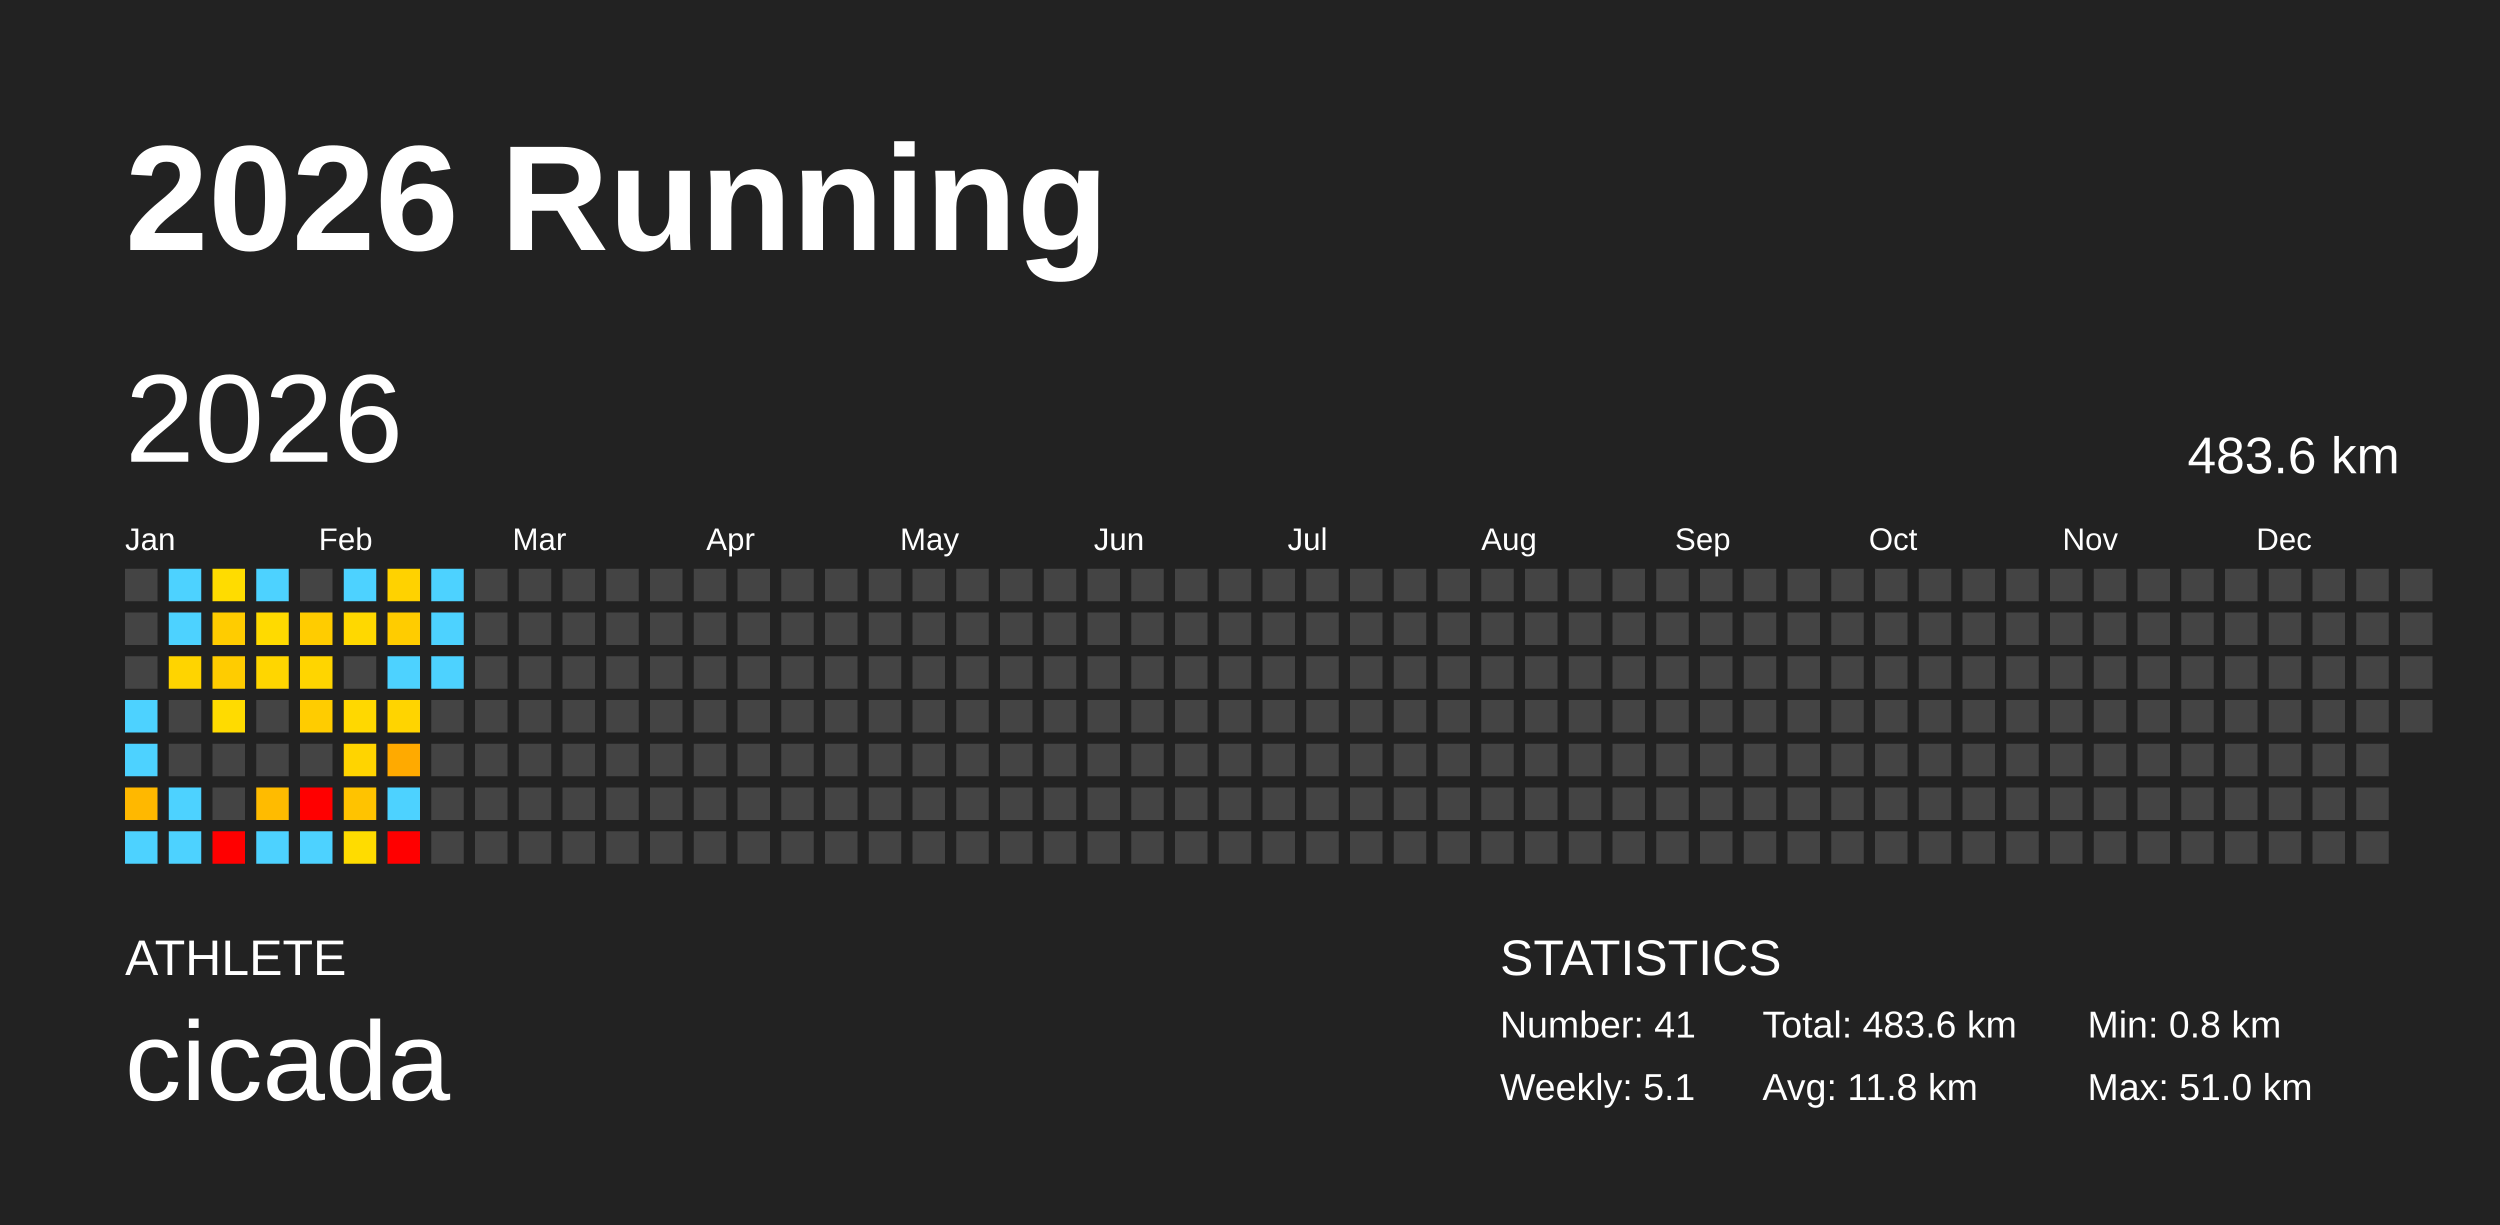
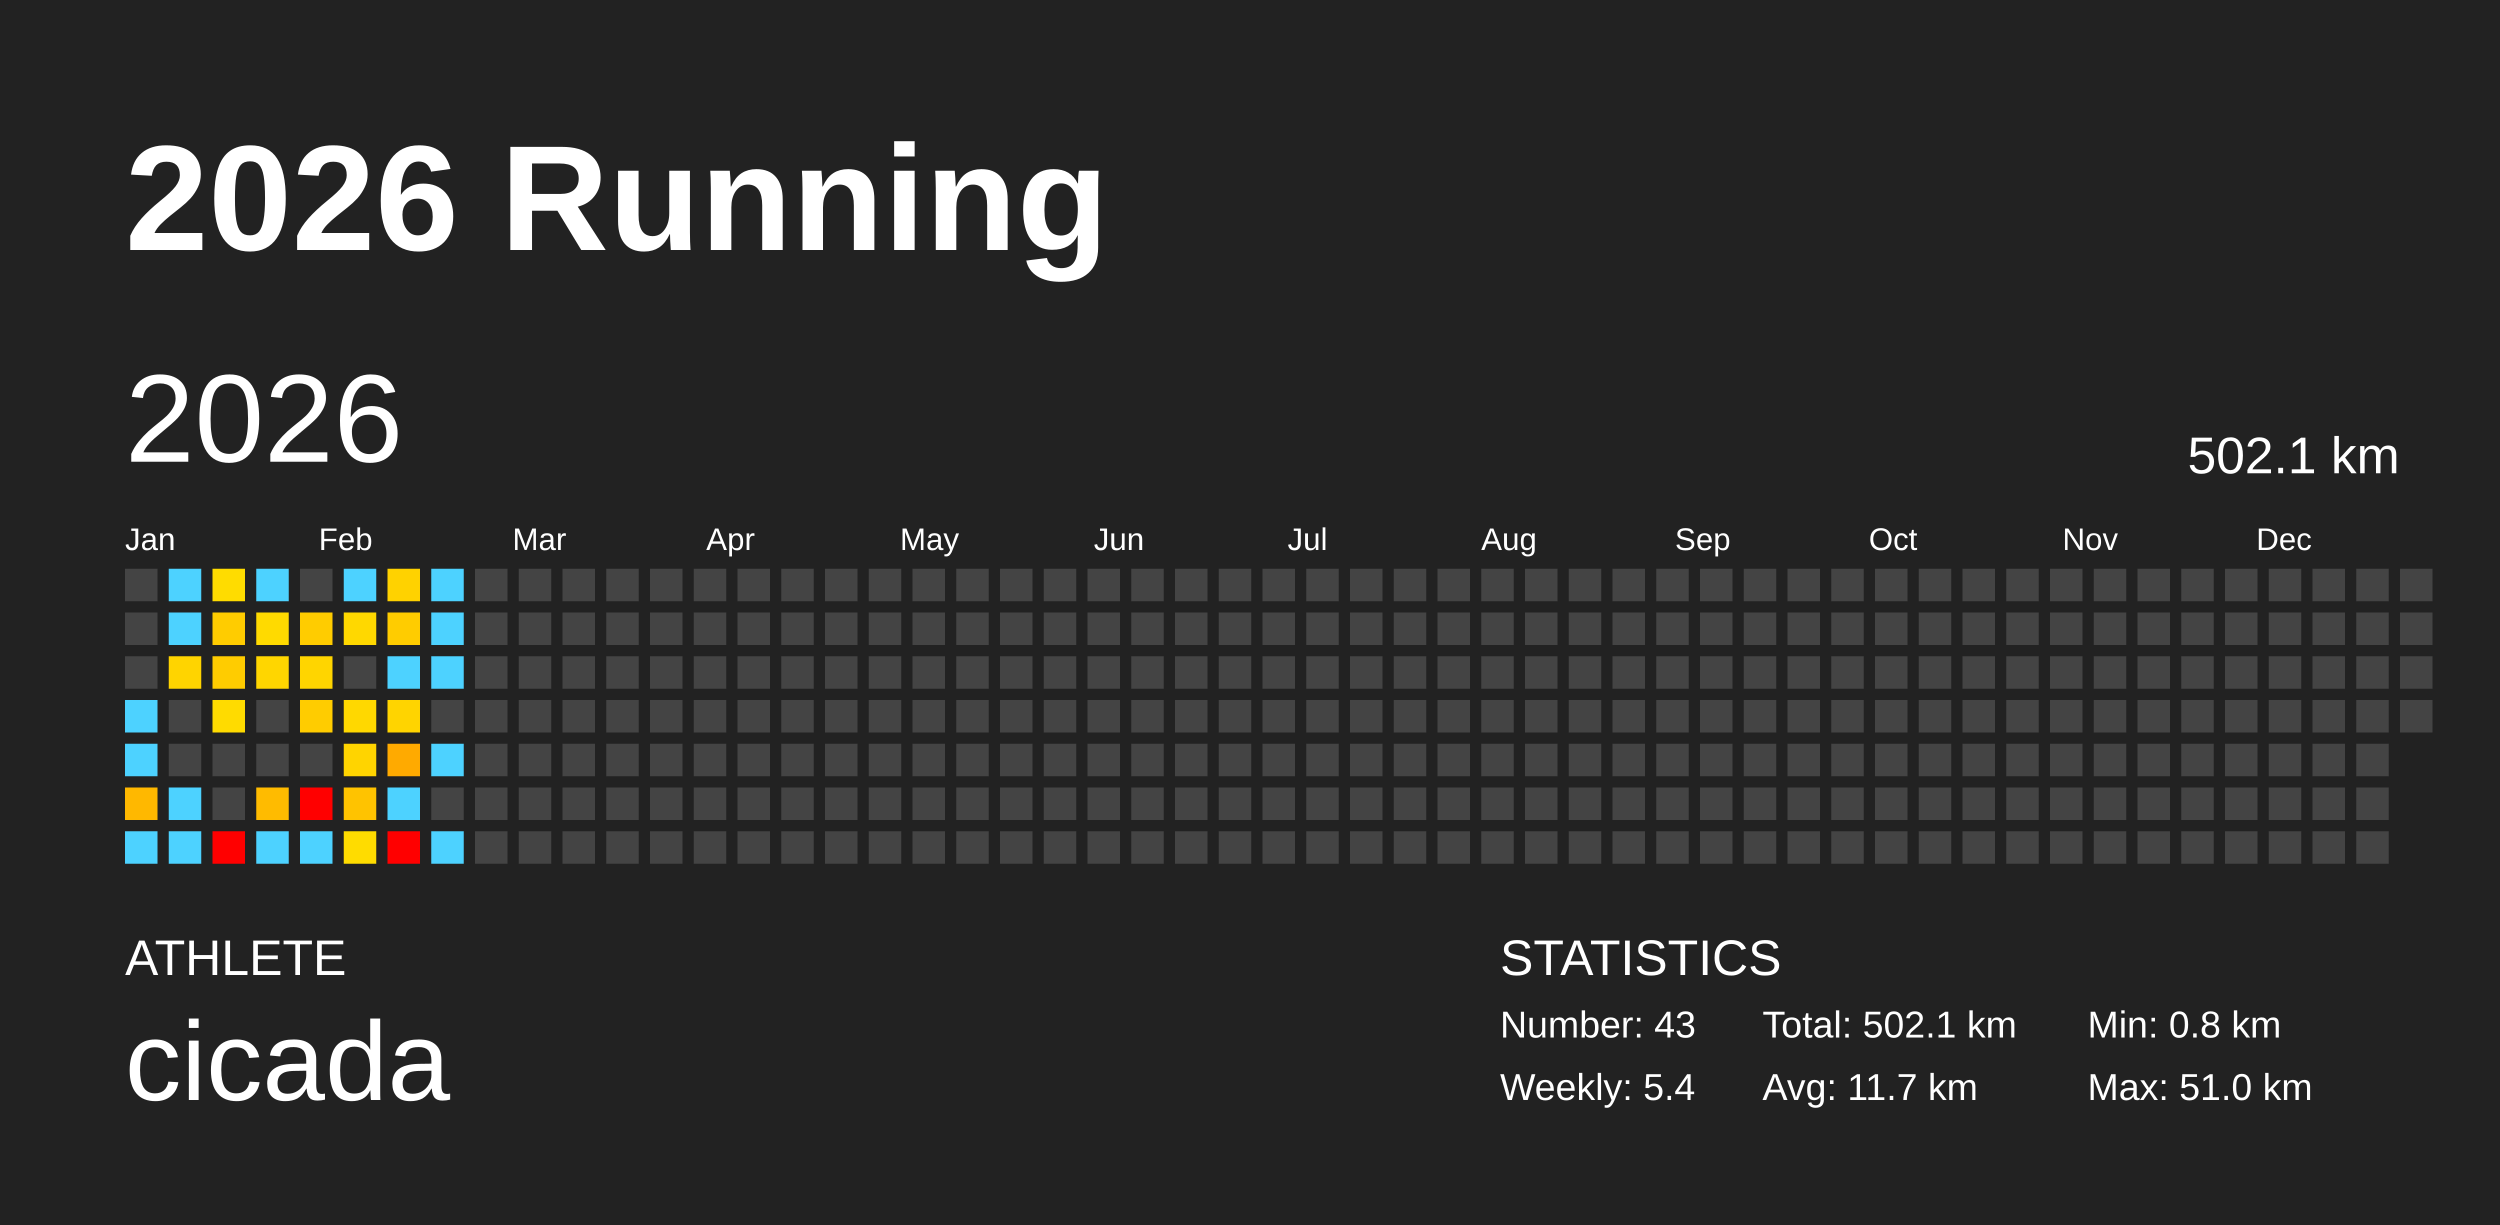
<svg xmlns="http://www.w3.org/2000/svg" baseProfile="full" height="98mm" version="1.1" viewBox="0,0,200,98" width="200mm">
  <defs />
  <rect fill="#222222" height="98" width="200" x="0" y="0" />
  <text fill="#FFFFFF" style="font-size:12px; font-family:Arial; font-weight:bold;" x="10" y="20">2026 Running</text>
  <text fill="#FFFFFF" style="font-size:4px; font-family:Arial" x="10" y="78">ATHLETE</text>
  <text fill="#FFFFFF" style="font-size:9px; font-family:Arial" x="10" y="88">cicada</text>
  <text fill="#FFFFFF" style="font-size:4px; font-family:Arial" x="120" y="78">STATISTICS</text>
-   <text fill="#FFFFFF" style="font-size:3px; font-family:Arial" x="120" y="83">Number: 41</text>
-   <text fill="#FFFFFF" style="font-size:3px; font-family:Arial" x="120" y="88">Weekly: 5.1</text>
-   <text fill="#FFFFFF" style="font-size:3px; font-family:Arial" x="141" y="83">Total: 483.6 km</text>
-   <text fill="#FFFFFF" style="font-size:3px; font-family:Arial" x="141" y="88">Avg: 11.8 km</text>
+   <text fill="#FFFFFF" style="font-size:3px; font-family:Arial" x="120" y="83">Number: 43</text>
+   <text fill="#FFFFFF" style="font-size:3px; font-family:Arial" x="120" y="88">Weekly: 5.4</text>
+   <text fill="#FFFFFF" style="font-size:3px; font-family:Arial" x="141" y="83">Total: 502.1 km</text>
+   <text fill="#FFFFFF" style="font-size:3px; font-family:Arial" x="141" y="88">Avg: 11.7 km</text>
  <text fill="#FFFFFF" style="font-size:3px; font-family:Arial" x="167" y="83">Min: 0.8 km</text>
  <text fill="#FFFFFF" style="font-size:3px; font-family:Arial" x="167" y="88">Max: 51.0 km</text>
  <text dominant-baseline="hanging" fill="#FFFFFF" style="font-size:10.0px; font-family:Arial;" x="10" y="30">2026</text>
-   <text dominant-baseline="hanging" fill="#FFFFFF" style="font-size:4.125px; font-family:Arial;" x="175" y="35">483.6 km</text>
+   <text dominant-baseline="hanging" fill="#FFFFFF" style="font-size:4.125px; font-family:Arial;" x="175" y="35">502.1 km</text>
  <text fill="#FFFFFF" style="font-size:2.5px; font-family:Arial" x="10.0" y="44">Jan</text>
  <text fill="#FFFFFF" style="font-size:2.5px; font-family:Arial" x="25.5" y="44">Feb</text>
  <text fill="#FFFFFF" style="font-size:2.5px; font-family:Arial" x="41.0" y="44">Mar</text>
  <text fill="#FFFFFF" style="font-size:2.5px; font-family:Arial" x="56.5" y="44">Apr</text>
  <text fill="#FFFFFF" style="font-size:2.5px; font-family:Arial" x="72.0" y="44">May</text>
  <text fill="#FFFFFF" style="font-size:2.5px; font-family:Arial" x="87.5" y="44">Jun</text>
  <text fill="#FFFFFF" style="font-size:2.5px; font-family:Arial" x="103.0" y="44">Jul</text>
  <text fill="#FFFFFF" style="font-size:2.5px; font-family:Arial" x="118.5" y="44">Aug</text>
  <text fill="#FFFFFF" style="font-size:2.5px; font-family:Arial" x="134.0" y="44">Sep</text>
  <text fill="#FFFFFF" style="font-size:2.5px; font-family:Arial" x="149.5" y="44">Oct</text>
  <text fill="#FFFFFF" style="font-size:2.5px; font-family:Arial" x="165.0" y="44">Nov</text>
  <text fill="#FFFFFF" style="font-size:2.5px; font-family:Arial" x="180.5" y="44">Dec</text>
  <rect fill="#444444" height="2.6" width="2.6" x="10.0" y="45.5" />
  <rect fill="#444444" height="2.6" width="2.6" x="10.0" y="49.0" />
  <rect fill="#444444" height="2.6" width="2.6" x="10.0" y="52.5" />
  <rect fill="#4dd2ff" height="2.6" width="2.6" x="10.0" y="56.0" />
  <rect fill="#4dd2ff" height="2.6" width="2.6" x="10.0" y="59.5" />
  <rect fill="#ffb800" height="2.6" width="2.6" x="10.0" y="63.0" />
  <rect fill="#4dd2ff" height="2.6" width="2.6" x="10.0" y="66.5" />
  <rect fill="#4dd2ff" height="2.6" width="2.6" x="13.5" y="45.5" />
  <rect fill="#4dd2ff" height="2.6" width="2.6" x="13.5" y="49.0" />
  <rect fill="#ffd400" height="2.6" width="2.6" x="13.5" y="52.5" />
  <rect fill="#444444" height="2.6" width="2.6" x="13.5" y="56.0" />
  <rect fill="#444444" height="2.6" width="2.6" x="13.5" y="59.5" />
  <rect fill="#4dd2ff" height="2.6" width="2.6" x="13.5" y="63.0" />
  <rect fill="#4dd2ff" height="2.6" width="2.6" x="13.5" y="66.5" />
  <rect fill="#ffdc00" height="2.6" width="2.6" x="17.0" y="45.5" />
  <rect fill="#ffcc00" height="2.6" width="2.6" x="17.0" y="49.0" />
  <rect fill="#ffcc00" height="2.6" width="2.6" x="17.0" y="52.5" />
  <rect fill="#ffdb00" height="2.6" width="2.6" x="17.0" y="56.0" />
  <rect fill="#444444" height="2.6" width="2.6" x="17.0" y="59.5" />
  <rect fill="#444444" height="2.6" width="2.6" x="17.0" y="63.0" />
  <rect fill="red" height="2.6" width="2.6" x="17.0" y="66.5" />
  <rect fill="#4dd2ff" height="2.6" width="2.6" x="20.5" y="45.5" />
  <rect fill="#ffda00" height="2.6" width="2.6" x="20.5" y="49.0" />
  <rect fill="#ffd600" height="2.6" width="2.6" x="20.5" y="52.5" />
  <rect fill="#444444" height="2.6" width="2.6" x="20.5" y="56.0" />
  <rect fill="#444444" height="2.6" width="2.6" x="20.5" y="59.5" />
  <rect fill="#ffbb00" height="2.6" width="2.6" x="20.5" y="63.0" />
  <rect fill="#4dd2ff" height="2.6" width="2.6" x="20.5" y="66.5" />
  <rect fill="#444444" height="2.6" width="2.6" x="24.0" y="45.5" />
  <rect fill="#ffcc00" height="2.6" width="2.6" x="24.0" y="49.0" />
  <rect fill="#ffd500" height="2.6" width="2.6" x="24.0" y="52.5" />
  <rect fill="#ffcc00" height="2.6" width="2.6" x="24.0" y="56.0" />
  <rect fill="#444444" height="2.6" width="2.6" x="24.0" y="59.5" />
  <rect fill="red" height="2.6" width="2.6" x="24.0" y="63.0" />
  <rect fill="#4dd2ff" height="2.6" width="2.6" x="24.0" y="66.5" />
  <rect fill="#4dd2ff" height="2.6" width="2.6" x="27.5" y="45.5" />
  <rect fill="#ffd800" height="2.6" width="2.6" x="27.5" y="49.0" />
  <rect fill="#444444" height="2.6" width="2.6" x="27.5" y="52.5" />
  <rect fill="#ffd800" height="2.6" width="2.6" x="27.5" y="56.0" />
  <rect fill="#ffd400" height="2.6" width="2.6" x="27.5" y="59.5" />
  <rect fill="#ffc300" height="2.6" width="2.6" x="27.5" y="63.0" />
  <rect fill="#ffdc00" height="2.6" width="2.6" x="27.5" y="66.5" />
  <rect fill="#ffd200" height="2.6" width="2.6" x="31.0" y="45.5" />
  <rect fill="#ffcc00" height="2.6" width="2.6" x="31.0" y="49.0" />
  <rect fill="#4dd2ff" height="2.6" width="2.6" x="31.0" y="52.5" />
  <rect fill="#ffd400" height="2.6" width="2.6" x="31.0" y="56.0" />
  <rect fill="#ffaa00" height="2.6" width="2.6" x="31.0" y="59.5" />
  <rect fill="#4dd2ff" height="2.6" width="2.6" x="31.0" y="63.0" />
  <rect fill="red" height="2.6" width="2.6" x="31.0" y="66.5" />
  <rect fill="#4dd2ff" height="2.6" width="2.6" x="34.5" y="45.5" />
  <rect fill="#4dd2ff" height="2.6" width="2.6" x="34.5" y="49.0" />
  <rect fill="#4dd2ff" height="2.6" width="2.6" x="34.5" y="52.5" />
  <rect fill="#444444" height="2.6" width="2.6" x="34.5" y="56.0" />
-   <rect fill="#444444" height="2.6" width="2.6" x="34.5" y="59.5" />
+   <rect fill="#4dd2ff" height="2.6" width="2.6" x="34.5" y="59.5" />
  <rect fill="#444444" height="2.6" width="2.6" x="34.5" y="63.0" />
-   <rect fill="#444444" height="2.6" width="2.6" x="34.5" y="66.5" />
+   <rect fill="#4dd2ff" height="2.6" width="2.6" x="34.5" y="66.5" />
  <rect fill="#444444" height="2.6" width="2.6" x="38.0" y="45.5" />
  <rect fill="#444444" height="2.6" width="2.6" x="38.0" y="49.0" />
  <rect fill="#444444" height="2.6" width="2.6" x="38.0" y="52.5" />
  <rect fill="#444444" height="2.6" width="2.6" x="38.0" y="56.0" />
  <rect fill="#444444" height="2.6" width="2.6" x="38.0" y="59.5" />
  <rect fill="#444444" height="2.6" width="2.6" x="38.0" y="63.0" />
  <rect fill="#444444" height="2.6" width="2.6" x="38.0" y="66.5" />
  <rect fill="#444444" height="2.6" width="2.6" x="41.5" y="45.5" />
  <rect fill="#444444" height="2.6" width="2.6" x="41.5" y="49.0" />
  <rect fill="#444444" height="2.6" width="2.6" x="41.5" y="52.5" />
  <rect fill="#444444" height="2.6" width="2.6" x="41.5" y="56.0" />
  <rect fill="#444444" height="2.6" width="2.6" x="41.5" y="59.5" />
  <rect fill="#444444" height="2.6" width="2.6" x="41.5" y="63.0" />
  <rect fill="#444444" height="2.6" width="2.6" x="41.5" y="66.5" />
  <rect fill="#444444" height="2.6" width="2.6" x="45.0" y="45.5" />
  <rect fill="#444444" height="2.6" width="2.6" x="45.0" y="49.0" />
  <rect fill="#444444" height="2.6" width="2.6" x="45.0" y="52.5" />
  <rect fill="#444444" height="2.6" width="2.6" x="45.0" y="56.0" />
  <rect fill="#444444" height="2.6" width="2.6" x="45.0" y="59.5" />
  <rect fill="#444444" height="2.6" width="2.6" x="45.0" y="63.0" />
  <rect fill="#444444" height="2.6" width="2.6" x="45.0" y="66.5" />
  <rect fill="#444444" height="2.6" width="2.6" x="48.5" y="45.5" />
  <rect fill="#444444" height="2.6" width="2.6" x="48.5" y="49.0" />
  <rect fill="#444444" height="2.6" width="2.6" x="48.5" y="52.5" />
  <rect fill="#444444" height="2.6" width="2.6" x="48.5" y="56.0" />
  <rect fill="#444444" height="2.6" width="2.6" x="48.5" y="59.5" />
  <rect fill="#444444" height="2.6" width="2.6" x="48.5" y="63.0" />
  <rect fill="#444444" height="2.6" width="2.6" x="48.5" y="66.5" />
  <rect fill="#444444" height="2.6" width="2.6" x="52.0" y="45.5" />
  <rect fill="#444444" height="2.6" width="2.6" x="52.0" y="49.0" />
  <rect fill="#444444" height="2.6" width="2.6" x="52.0" y="52.5" />
  <rect fill="#444444" height="2.6" width="2.6" x="52.0" y="56.0" />
  <rect fill="#444444" height="2.6" width="2.6" x="52.0" y="59.5" />
  <rect fill="#444444" height="2.6" width="2.6" x="52.0" y="63.0" />
  <rect fill="#444444" height="2.6" width="2.6" x="52.0" y="66.5" />
  <rect fill="#444444" height="2.6" width="2.6" x="55.5" y="45.5" />
  <rect fill="#444444" height="2.6" width="2.6" x="55.5" y="49.0" />
  <rect fill="#444444" height="2.6" width="2.6" x="55.5" y="52.5" />
  <rect fill="#444444" height="2.6" width="2.6" x="55.5" y="56.0" />
  <rect fill="#444444" height="2.6" width="2.6" x="55.5" y="59.5" />
  <rect fill="#444444" height="2.6" width="2.6" x="55.5" y="63.0" />
  <rect fill="#444444" height="2.6" width="2.6" x="55.5" y="66.5" />
  <rect fill="#444444" height="2.6" width="2.6" x="59.0" y="45.5" />
  <rect fill="#444444" height="2.6" width="2.6" x="59.0" y="49.0" />
  <rect fill="#444444" height="2.6" width="2.6" x="59.0" y="52.5" />
  <rect fill="#444444" height="2.6" width="2.6" x="59.0" y="56.0" />
  <rect fill="#444444" height="2.6" width="2.6" x="59.0" y="59.5" />
  <rect fill="#444444" height="2.6" width="2.6" x="59.0" y="63.0" />
  <rect fill="#444444" height="2.6" width="2.6" x="59.0" y="66.5" />
  <rect fill="#444444" height="2.6" width="2.6" x="62.5" y="45.5" />
  <rect fill="#444444" height="2.6" width="2.6" x="62.5" y="49.0" />
  <rect fill="#444444" height="2.6" width="2.6" x="62.5" y="52.5" />
  <rect fill="#444444" height="2.6" width="2.6" x="62.5" y="56.0" />
  <rect fill="#444444" height="2.6" width="2.6" x="62.5" y="59.5" />
  <rect fill="#444444" height="2.6" width="2.6" x="62.5" y="63.0" />
  <rect fill="#444444" height="2.6" width="2.6" x="62.5" y="66.5" />
  <rect fill="#444444" height="2.6" width="2.6" x="66.0" y="45.5" />
  <rect fill="#444444" height="2.6" width="2.6" x="66.0" y="49.0" />
  <rect fill="#444444" height="2.6" width="2.6" x="66.0" y="52.5" />
  <rect fill="#444444" height="2.6" width="2.6" x="66.0" y="56.0" />
  <rect fill="#444444" height="2.6" width="2.6" x="66.0" y="59.5" />
  <rect fill="#444444" height="2.6" width="2.6" x="66.0" y="63.0" />
  <rect fill="#444444" height="2.6" width="2.6" x="66.0" y="66.5" />
  <rect fill="#444444" height="2.6" width="2.6" x="69.5" y="45.5" />
  <rect fill="#444444" height="2.6" width="2.6" x="69.5" y="49.0" />
  <rect fill="#444444" height="2.6" width="2.6" x="69.5" y="52.5" />
  <rect fill="#444444" height="2.6" width="2.6" x="69.5" y="56.0" />
  <rect fill="#444444" height="2.6" width="2.6" x="69.5" y="59.5" />
  <rect fill="#444444" height="2.6" width="2.6" x="69.5" y="63.0" />
  <rect fill="#444444" height="2.6" width="2.6" x="69.5" y="66.5" />
  <rect fill="#444444" height="2.6" width="2.6" x="73.0" y="45.5" />
  <rect fill="#444444" height="2.6" width="2.6" x="73.0" y="49.0" />
  <rect fill="#444444" height="2.6" width="2.6" x="73.0" y="52.5" />
  <rect fill="#444444" height="2.6" width="2.6" x="73.0" y="56.0" />
  <rect fill="#444444" height="2.6" width="2.6" x="73.0" y="59.5" />
  <rect fill="#444444" height="2.6" width="2.6" x="73.0" y="63.0" />
  <rect fill="#444444" height="2.6" width="2.6" x="73.0" y="66.5" />
  <rect fill="#444444" height="2.6" width="2.6" x="76.5" y="45.5" />
  <rect fill="#444444" height="2.6" width="2.6" x="76.5" y="49.0" />
  <rect fill="#444444" height="2.6" width="2.6" x="76.5" y="52.5" />
  <rect fill="#444444" height="2.6" width="2.6" x="76.5" y="56.0" />
  <rect fill="#444444" height="2.6" width="2.6" x="76.5" y="59.5" />
  <rect fill="#444444" height="2.6" width="2.6" x="76.5" y="63.0" />
  <rect fill="#444444" height="2.6" width="2.6" x="76.5" y="66.5" />
  <rect fill="#444444" height="2.6" width="2.6" x="80.0" y="45.5" />
  <rect fill="#444444" height="2.6" width="2.6" x="80.0" y="49.0" />
  <rect fill="#444444" height="2.6" width="2.6" x="80.0" y="52.5" />
  <rect fill="#444444" height="2.6" width="2.6" x="80.0" y="56.0" />
  <rect fill="#444444" height="2.6" width="2.6" x="80.0" y="59.5" />
  <rect fill="#444444" height="2.6" width="2.6" x="80.0" y="63.0" />
  <rect fill="#444444" height="2.6" width="2.6" x="80.0" y="66.5" />
  <rect fill="#444444" height="2.6" width="2.6" x="83.5" y="45.5" />
  <rect fill="#444444" height="2.6" width="2.6" x="83.5" y="49.0" />
  <rect fill="#444444" height="2.6" width="2.6" x="83.5" y="52.5" />
  <rect fill="#444444" height="2.6" width="2.6" x="83.5" y="56.0" />
  <rect fill="#444444" height="2.6" width="2.6" x="83.5" y="59.5" />
  <rect fill="#444444" height="2.6" width="2.6" x="83.5" y="63.0" />
  <rect fill="#444444" height="2.6" width="2.6" x="83.5" y="66.5" />
  <rect fill="#444444" height="2.6" width="2.6" x="87.0" y="45.5" />
  <rect fill="#444444" height="2.6" width="2.6" x="87.0" y="49.0" />
  <rect fill="#444444" height="2.6" width="2.6" x="87.0" y="52.5" />
  <rect fill="#444444" height="2.6" width="2.6" x="87.0" y="56.0" />
  <rect fill="#444444" height="2.6" width="2.6" x="87.0" y="59.5" />
  <rect fill="#444444" height="2.6" width="2.6" x="87.0" y="63.0" />
  <rect fill="#444444" height="2.6" width="2.6" x="87.0" y="66.5" />
  <rect fill="#444444" height="2.6" width="2.6" x="90.5" y="45.5" />
  <rect fill="#444444" height="2.6" width="2.6" x="90.5" y="49.0" />
  <rect fill="#444444" height="2.6" width="2.6" x="90.5" y="52.5" />
  <rect fill="#444444" height="2.6" width="2.6" x="90.5" y="56.0" />
  <rect fill="#444444" height="2.6" width="2.6" x="90.5" y="59.5" />
  <rect fill="#444444" height="2.6" width="2.6" x="90.5" y="63.0" />
  <rect fill="#444444" height="2.6" width="2.6" x="90.5" y="66.5" />
  <rect fill="#444444" height="2.6" width="2.6" x="94.0" y="45.5" />
  <rect fill="#444444" height="2.6" width="2.6" x="94.0" y="49.0" />
  <rect fill="#444444" height="2.6" width="2.6" x="94.0" y="52.5" />
  <rect fill="#444444" height="2.6" width="2.6" x="94.0" y="56.0" />
  <rect fill="#444444" height="2.6" width="2.6" x="94.0" y="59.5" />
  <rect fill="#444444" height="2.6" width="2.6" x="94.0" y="63.0" />
  <rect fill="#444444" height="2.6" width="2.6" x="94.0" y="66.5" />
  <rect fill="#444444" height="2.6" width="2.6" x="97.5" y="45.5" />
  <rect fill="#444444" height="2.6" width="2.6" x="97.5" y="49.0" />
  <rect fill="#444444" height="2.6" width="2.6" x="97.5" y="52.5" />
  <rect fill="#444444" height="2.6" width="2.6" x="97.5" y="56.0" />
  <rect fill="#444444" height="2.6" width="2.6" x="97.5" y="59.5" />
  <rect fill="#444444" height="2.6" width="2.6" x="97.5" y="63.0" />
  <rect fill="#444444" height="2.6" width="2.6" x="97.5" y="66.5" />
  <rect fill="#444444" height="2.6" width="2.6" x="101.0" y="45.5" />
  <rect fill="#444444" height="2.6" width="2.6" x="101.0" y="49.0" />
  <rect fill="#444444" height="2.6" width="2.6" x="101.0" y="52.5" />
  <rect fill="#444444" height="2.6" width="2.6" x="101.0" y="56.0" />
  <rect fill="#444444" height="2.6" width="2.6" x="101.0" y="59.5" />
  <rect fill="#444444" height="2.6" width="2.6" x="101.0" y="63.0" />
  <rect fill="#444444" height="2.6" width="2.6" x="101.0" y="66.5" />
  <rect fill="#444444" height="2.6" width="2.6" x="104.5" y="45.5" />
  <rect fill="#444444" height="2.6" width="2.6" x="104.5" y="49.0" />
  <rect fill="#444444" height="2.6" width="2.6" x="104.5" y="52.5" />
  <rect fill="#444444" height="2.6" width="2.6" x="104.5" y="56.0" />
  <rect fill="#444444" height="2.6" width="2.6" x="104.5" y="59.5" />
  <rect fill="#444444" height="2.6" width="2.6" x="104.5" y="63.0" />
  <rect fill="#444444" height="2.6" width="2.6" x="104.5" y="66.5" />
  <rect fill="#444444" height="2.6" width="2.6" x="108.0" y="45.5" />
  <rect fill="#444444" height="2.6" width="2.6" x="108.0" y="49.0" />
  <rect fill="#444444" height="2.6" width="2.6" x="108.0" y="52.5" />
  <rect fill="#444444" height="2.6" width="2.6" x="108.0" y="56.0" />
  <rect fill="#444444" height="2.6" width="2.6" x="108.0" y="59.5" />
  <rect fill="#444444" height="2.6" width="2.6" x="108.0" y="63.0" />
  <rect fill="#444444" height="2.6" width="2.6" x="108.0" y="66.5" />
  <rect fill="#444444" height="2.6" width="2.6" x="111.5" y="45.5" />
  <rect fill="#444444" height="2.6" width="2.6" x="111.5" y="49.0" />
  <rect fill="#444444" height="2.6" width="2.6" x="111.5" y="52.5" />
  <rect fill="#444444" height="2.6" width="2.6" x="111.5" y="56.0" />
  <rect fill="#444444" height="2.6" width="2.6" x="111.5" y="59.5" />
  <rect fill="#444444" height="2.6" width="2.6" x="111.5" y="63.0" />
  <rect fill="#444444" height="2.6" width="2.6" x="111.5" y="66.5" />
  <rect fill="#444444" height="2.6" width="2.6" x="115.0" y="45.5" />
  <rect fill="#444444" height="2.6" width="2.6" x="115.0" y="49.0" />
  <rect fill="#444444" height="2.6" width="2.6" x="115.0" y="52.5" />
  <rect fill="#444444" height="2.6" width="2.6" x="115.0" y="56.0" />
  <rect fill="#444444" height="2.6" width="2.6" x="115.0" y="59.5" />
  <rect fill="#444444" height="2.6" width="2.6" x="115.0" y="63.0" />
  <rect fill="#444444" height="2.6" width="2.6" x="115.0" y="66.5" />
  <rect fill="#444444" height="2.6" width="2.6" x="118.5" y="45.5" />
  <rect fill="#444444" height="2.6" width="2.6" x="118.5" y="49.0" />
  <rect fill="#444444" height="2.6" width="2.6" x="118.5" y="52.5" />
  <rect fill="#444444" height="2.6" width="2.6" x="118.5" y="56.0" />
  <rect fill="#444444" height="2.6" width="2.6" x="118.5" y="59.5" />
  <rect fill="#444444" height="2.6" width="2.6" x="118.5" y="63.0" />
  <rect fill="#444444" height="2.6" width="2.6" x="118.5" y="66.5" />
  <rect fill="#444444" height="2.6" width="2.6" x="122.0" y="45.5" />
  <rect fill="#444444" height="2.6" width="2.6" x="122.0" y="49.0" />
  <rect fill="#444444" height="2.6" width="2.6" x="122.0" y="52.5" />
  <rect fill="#444444" height="2.6" width="2.6" x="122.0" y="56.0" />
  <rect fill="#444444" height="2.6" width="2.6" x="122.0" y="59.5" />
  <rect fill="#444444" height="2.6" width="2.6" x="122.0" y="63.0" />
  <rect fill="#444444" height="2.6" width="2.6" x="122.0" y="66.5" />
  <rect fill="#444444" height="2.6" width="2.6" x="125.5" y="45.5" />
  <rect fill="#444444" height="2.6" width="2.6" x="125.5" y="49.0" />
  <rect fill="#444444" height="2.6" width="2.6" x="125.5" y="52.5" />
  <rect fill="#444444" height="2.6" width="2.6" x="125.5" y="56.0" />
  <rect fill="#444444" height="2.6" width="2.6" x="125.5" y="59.5" />
  <rect fill="#444444" height="2.6" width="2.6" x="125.5" y="63.0" />
  <rect fill="#444444" height="2.6" width="2.6" x="125.5" y="66.5" />
  <rect fill="#444444" height="2.6" width="2.6" x="129.0" y="45.5" />
  <rect fill="#444444" height="2.6" width="2.6" x="129.0" y="49.0" />
  <rect fill="#444444" height="2.6" width="2.6" x="129.0" y="52.5" />
  <rect fill="#444444" height="2.6" width="2.6" x="129.0" y="56.0" />
  <rect fill="#444444" height="2.6" width="2.6" x="129.0" y="59.5" />
  <rect fill="#444444" height="2.6" width="2.6" x="129.0" y="63.0" />
  <rect fill="#444444" height="2.6" width="2.6" x="129.0" y="66.5" />
  <rect fill="#444444" height="2.6" width="2.6" x="132.5" y="45.5" />
  <rect fill="#444444" height="2.6" width="2.6" x="132.5" y="49.0" />
  <rect fill="#444444" height="2.6" width="2.6" x="132.5" y="52.5" />
  <rect fill="#444444" height="2.6" width="2.6" x="132.5" y="56.0" />
  <rect fill="#444444" height="2.6" width="2.6" x="132.5" y="59.5" />
  <rect fill="#444444" height="2.6" width="2.6" x="132.5" y="63.0" />
  <rect fill="#444444" height="2.6" width="2.6" x="132.5" y="66.5" />
  <rect fill="#444444" height="2.6" width="2.6" x="136.0" y="45.5" />
  <rect fill="#444444" height="2.6" width="2.6" x="136.0" y="49.0" />
  <rect fill="#444444" height="2.6" width="2.6" x="136.0" y="52.5" />
  <rect fill="#444444" height="2.6" width="2.6" x="136.0" y="56.0" />
  <rect fill="#444444" height="2.6" width="2.6" x="136.0" y="59.5" />
  <rect fill="#444444" height="2.6" width="2.6" x="136.0" y="63.0" />
  <rect fill="#444444" height="2.6" width="2.6" x="136.0" y="66.5" />
  <rect fill="#444444" height="2.6" width="2.6" x="139.5" y="45.5" />
  <rect fill="#444444" height="2.6" width="2.6" x="139.5" y="49.0" />
  <rect fill="#444444" height="2.6" width="2.6" x="139.5" y="52.5" />
  <rect fill="#444444" height="2.6" width="2.6" x="139.5" y="56.0" />
  <rect fill="#444444" height="2.6" width="2.6" x="139.5" y="59.5" />
  <rect fill="#444444" height="2.6" width="2.6" x="139.5" y="63.0" />
  <rect fill="#444444" height="2.6" width="2.6" x="139.5" y="66.5" />
  <rect fill="#444444" height="2.6" width="2.6" x="143.0" y="45.5" />
  <rect fill="#444444" height="2.6" width="2.6" x="143.0" y="49.0" />
  <rect fill="#444444" height="2.6" width="2.6" x="143.0" y="52.5" />
  <rect fill="#444444" height="2.6" width="2.6" x="143.0" y="56.0" />
  <rect fill="#444444" height="2.6" width="2.6" x="143.0" y="59.5" />
  <rect fill="#444444" height="2.6" width="2.6" x="143.0" y="63.0" />
  <rect fill="#444444" height="2.6" width="2.6" x="143.0" y="66.5" />
  <rect fill="#444444" height="2.6" width="2.6" x="146.5" y="45.5" />
  <rect fill="#444444" height="2.6" width="2.6" x="146.5" y="49.0" />
  <rect fill="#444444" height="2.6" width="2.6" x="146.5" y="52.5" />
  <rect fill="#444444" height="2.6" width="2.6" x="146.5" y="56.0" />
  <rect fill="#444444" height="2.6" width="2.6" x="146.5" y="59.5" />
  <rect fill="#444444" height="2.6" width="2.6" x="146.5" y="63.0" />
  <rect fill="#444444" height="2.6" width="2.6" x="146.5" y="66.5" />
  <rect fill="#444444" height="2.6" width="2.6" x="150.0" y="45.5" />
  <rect fill="#444444" height="2.6" width="2.6" x="150.0" y="49.0" />
  <rect fill="#444444" height="2.6" width="2.6" x="150.0" y="52.5" />
  <rect fill="#444444" height="2.6" width="2.6" x="150.0" y="56.0" />
  <rect fill="#444444" height="2.6" width="2.6" x="150.0" y="59.5" />
  <rect fill="#444444" height="2.6" width="2.6" x="150.0" y="63.0" />
  <rect fill="#444444" height="2.6" width="2.6" x="150.0" y="66.5" />
  <rect fill="#444444" height="2.6" width="2.6" x="153.5" y="45.5" />
  <rect fill="#444444" height="2.6" width="2.6" x="153.5" y="49.0" />
  <rect fill="#444444" height="2.6" width="2.6" x="153.5" y="52.5" />
  <rect fill="#444444" height="2.6" width="2.6" x="153.5" y="56.0" />
  <rect fill="#444444" height="2.6" width="2.6" x="153.5" y="59.5" />
  <rect fill="#444444" height="2.6" width="2.6" x="153.5" y="63.0" />
  <rect fill="#444444" height="2.6" width="2.6" x="153.5" y="66.5" />
  <rect fill="#444444" height="2.6" width="2.6" x="157.0" y="45.5" />
  <rect fill="#444444" height="2.6" width="2.6" x="157.0" y="49.0" />
  <rect fill="#444444" height="2.6" width="2.6" x="157.0" y="52.5" />
  <rect fill="#444444" height="2.6" width="2.6" x="157.0" y="56.0" />
  <rect fill="#444444" height="2.6" width="2.6" x="157.0" y="59.5" />
  <rect fill="#444444" height="2.6" width="2.6" x="157.0" y="63.0" />
  <rect fill="#444444" height="2.6" width="2.6" x="157.0" y="66.5" />
  <rect fill="#444444" height="2.6" width="2.6" x="160.5" y="45.5" />
  <rect fill="#444444" height="2.6" width="2.6" x="160.5" y="49.0" />
  <rect fill="#444444" height="2.6" width="2.6" x="160.5" y="52.5" />
  <rect fill="#444444" height="2.6" width="2.6" x="160.5" y="56.0" />
  <rect fill="#444444" height="2.6" width="2.6" x="160.5" y="59.5" />
  <rect fill="#444444" height="2.6" width="2.6" x="160.5" y="63.0" />
  <rect fill="#444444" height="2.6" width="2.6" x="160.5" y="66.5" />
  <rect fill="#444444" height="2.6" width="2.6" x="164.0" y="45.5" />
  <rect fill="#444444" height="2.6" width="2.6" x="164.0" y="49.0" />
  <rect fill="#444444" height="2.6" width="2.6" x="164.0" y="52.5" />
  <rect fill="#444444" height="2.6" width="2.6" x="164.0" y="56.0" />
  <rect fill="#444444" height="2.6" width="2.6" x="164.0" y="59.5" />
  <rect fill="#444444" height="2.6" width="2.6" x="164.0" y="63.0" />
  <rect fill="#444444" height="2.6" width="2.6" x="164.0" y="66.5" />
  <rect fill="#444444" height="2.6" width="2.6" x="167.5" y="45.5" />
  <rect fill="#444444" height="2.6" width="2.6" x="167.5" y="49.0" />
  <rect fill="#444444" height="2.6" width="2.6" x="167.5" y="52.5" />
  <rect fill="#444444" height="2.6" width="2.6" x="167.5" y="56.0" />
  <rect fill="#444444" height="2.6" width="2.6" x="167.5" y="59.5" />
  <rect fill="#444444" height="2.6" width="2.6" x="167.5" y="63.0" />
  <rect fill="#444444" height="2.6" width="2.6" x="167.5" y="66.5" />
  <rect fill="#444444" height="2.6" width="2.6" x="171.0" y="45.5" />
  <rect fill="#444444" height="2.6" width="2.6" x="171.0" y="49.0" />
  <rect fill="#444444" height="2.6" width="2.6" x="171.0" y="52.5" />
  <rect fill="#444444" height="2.6" width="2.6" x="171.0" y="56.0" />
  <rect fill="#444444" height="2.6" width="2.6" x="171.0" y="59.5" />
  <rect fill="#444444" height="2.6" width="2.6" x="171.0" y="63.0" />
  <rect fill="#444444" height="2.6" width="2.6" x="171.0" y="66.5" />
  <rect fill="#444444" height="2.6" width="2.6" x="174.5" y="45.5" />
  <rect fill="#444444" height="2.6" width="2.6" x="174.5" y="49.0" />
  <rect fill="#444444" height="2.6" width="2.6" x="174.5" y="52.5" />
  <rect fill="#444444" height="2.6" width="2.6" x="174.5" y="56.0" />
  <rect fill="#444444" height="2.6" width="2.6" x="174.5" y="59.5" />
  <rect fill="#444444" height="2.6" width="2.6" x="174.5" y="63.0" />
  <rect fill="#444444" height="2.6" width="2.6" x="174.5" y="66.5" />
  <rect fill="#444444" height="2.6" width="2.6" x="178.0" y="45.5" />
  <rect fill="#444444" height="2.6" width="2.6" x="178.0" y="49.0" />
  <rect fill="#444444" height="2.6" width="2.6" x="178.0" y="52.5" />
  <rect fill="#444444" height="2.6" width="2.6" x="178.0" y="56.0" />
  <rect fill="#444444" height="2.6" width="2.6" x="178.0" y="59.5" />
  <rect fill="#444444" height="2.6" width="2.6" x="178.0" y="63.0" />
  <rect fill="#444444" height="2.6" width="2.6" x="178.0" y="66.5" />
  <rect fill="#444444" height="2.6" width="2.6" x="181.5" y="45.5" />
  <rect fill="#444444" height="2.6" width="2.6" x="181.5" y="49.0" />
  <rect fill="#444444" height="2.6" width="2.6" x="181.5" y="52.5" />
  <rect fill="#444444" height="2.6" width="2.6" x="181.5" y="56.0" />
  <rect fill="#444444" height="2.6" width="2.6" x="181.5" y="59.5" />
  <rect fill="#444444" height="2.6" width="2.6" x="181.5" y="63.0" />
  <rect fill="#444444" height="2.6" width="2.6" x="181.5" y="66.5" />
  <rect fill="#444444" height="2.6" width="2.6" x="185.0" y="45.5" />
  <rect fill="#444444" height="2.6" width="2.6" x="185.0" y="49.0" />
  <rect fill="#444444" height="2.6" width="2.6" x="185.0" y="52.5" />
  <rect fill="#444444" height="2.6" width="2.6" x="185.0" y="56.0" />
  <rect fill="#444444" height="2.6" width="2.6" x="185.0" y="59.5" />
  <rect fill="#444444" height="2.6" width="2.6" x="185.0" y="63.0" />
  <rect fill="#444444" height="2.6" width="2.6" x="185.0" y="66.5" />
  <rect fill="#444444" height="2.6" width="2.6" x="188.5" y="45.5" />
  <rect fill="#444444" height="2.6" width="2.6" x="188.5" y="49.0" />
  <rect fill="#444444" height="2.6" width="2.6" x="188.5" y="52.5" />
  <rect fill="#444444" height="2.6" width="2.6" x="188.5" y="56.0" />
  <rect fill="#444444" height="2.6" width="2.6" x="188.5" y="59.5" />
  <rect fill="#444444" height="2.6" width="2.6" x="188.5" y="63.0" />
  <rect fill="#444444" height="2.6" width="2.6" x="188.5" y="66.5" />
  <rect fill="#444444" height="2.6" width="2.6" x="192.0" y="45.5" />
  <rect fill="#444444" height="2.6" width="2.6" x="192.0" y="49.0" />
  <rect fill="#444444" height="2.6" width="2.6" x="192.0" y="52.5" />
  <rect fill="#444444" height="2.6" width="2.6" x="192.0" y="56.0" />
</svg>
